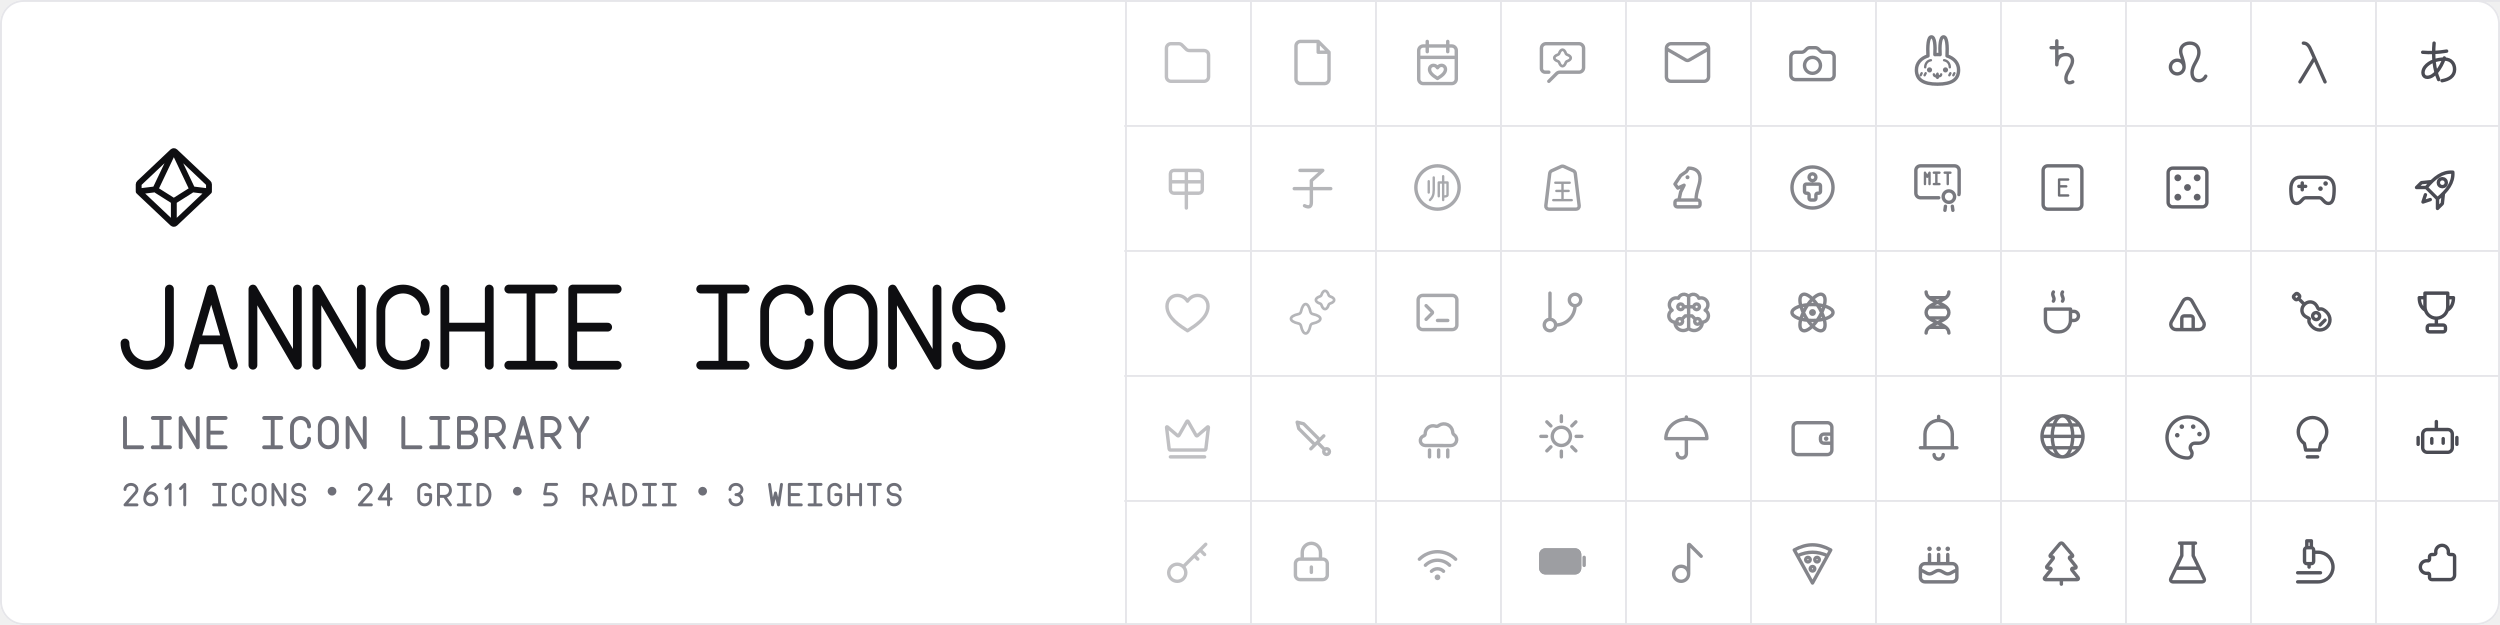
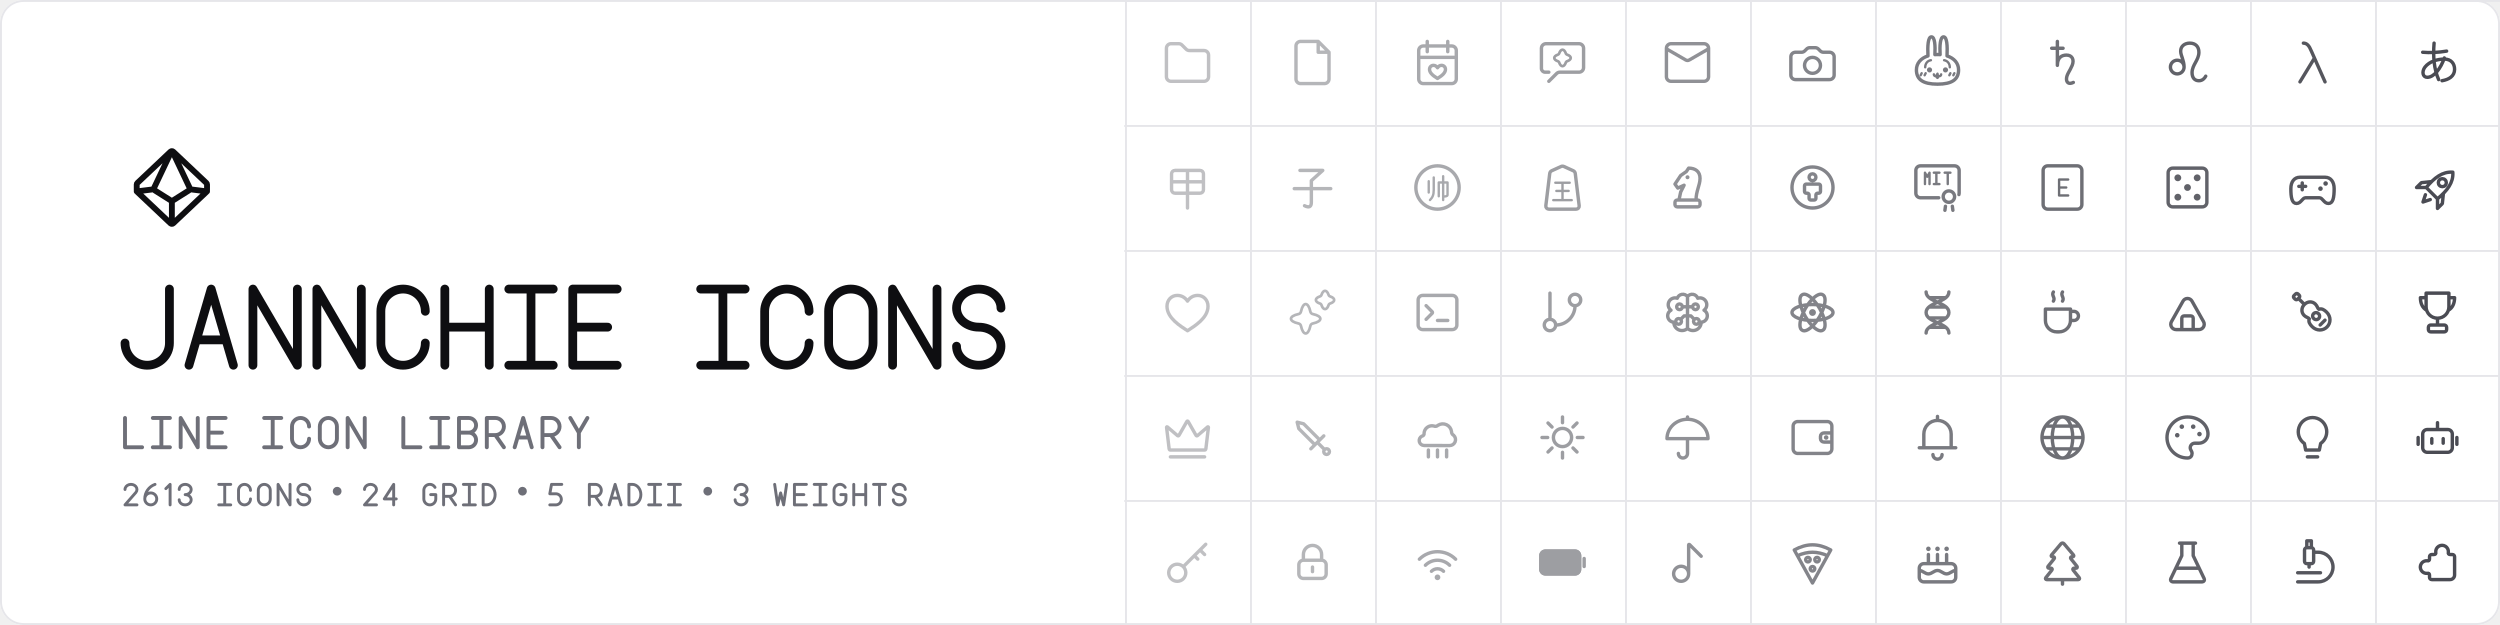
<svg xmlns="http://www.w3.org/2000/svg" width="1280" height="320" viewBox="0 0 1280 320" fill="none" stroke-linecap="round" stroke-linejoin="round">
  <style>
  .bg { fill: #ffffff; } .line { stroke: #e6e6ea; } .ink { stroke: #0e0e11; color: #0e0e11; } .dim { stroke: #6e6f78; } .dim-fill { fill: #6e6f78; } .icons { color: #4a4b53; }
  @media (prefers-color-scheme: dark) { .bg { fill: #0e0e11; } .line { stroke: #1d1d22; } .ink { stroke: #f2f2f4; color: #f2f2f4; } .dim { stroke: #9a9ba4; } .dim-fill { fill: #9a9ba4; } .icons { color: #c2c3ca; } }
</style>
  <rect class="bg" width="1280" height="320" rx="12" />
  <path class="line" d="M576.5 0V320M640.5 0V320M704.5 0V320M768.5 0V320M832.5 0V320M896.5 0V320M960.5 0V320M1024.5 0V320M1088.5 0V320M1152.5 0V320M1216.5 0V320M576 0.5H1280M576 64.5H1280M576 128.5H1280M576 192.5H1280M576 256.5H1280M576 320.5H1280" />
  <rect class="line" x=".5" y=".5" width="1279" height="319" rx="11.5" />
  <g class="icons" stroke="currentColor" stroke-width="1.5">
    <g opacity="0.35">
      <svg x="594" y="18" width="28" height="28" viewBox="0 0 24 24">
        <path d="M4.75 3.75H8.17a2 2 0 0 1 1.42.59l1.82 1.82a2 2 0 0 0 1.42.59h6.42a2 2 0 0 1 2 2v9.5a2 2 0 0 1-2 2H4.75a2 2 0 0 1-2-2V5.75a2 2 0 0 1 2-2z" />
      </svg>
    </g>
    <g opacity="0.41">
      <svg x="658" y="18" width="28" height="28" viewBox="0 0 24 24">
        <path d="M6.75 2.75h7.54a.5.5 0 0 1 .36.15L19.1 7.35a.5.5 0 0 1 .15.36V19.25a2 2 0 0 1-2 2H6.75a2 2 0 0 1-2-2V4.75a2 2 0 0 1 2-2zm7.75 0V7.5h4.75" />
      </svg>
    </g>
    <g opacity="0.48">
      <svg x="722" y="18" width="28" height="28" viewBox="0 0 24 24">
        <path d="M5.75 4.75h12.5a2 2 0 0 1 2 2v12.5a2 2 0 0 1-2 2H5.75a2 2 0 0 1-2-2V6.75a2 2 0 0 1 2-2zm-2 5h16.5M7.5 2.75v4.5m9-4.5v4.5M12 19c-2.5-1.5-3.5-2.75-3.5-4 0-1 .75-1.75 1.75-1.75.75 0 1.35.45 1.75 1.05.4-.6 1-1.05 1.75-1.05 1 0 1.75.75 1.75 1.75 0 1.25-1 2.5-3.5 4z" />
      </svg>
    </g>
    <g opacity="0.54">
      <svg x="786" y="18" width="28" height="28" viewBox="0 0 24 24">
        <path d="M6 16.25H4.38a1.63 1.63 0 0 1-1.63-1.62V5.75a2 2 0 0 1 2-2h14.5a2 2 0 0 1 2 2v8.5a2 2 0 0 1-2 2H10.83a2 2 0 0 0-1.42.59L6 20.25" />
        <path d="M10.6 7.86a1.74 3.62 0 0 1 2.8 0q.17.57.74.74a3.62 1.74 0 0 1 0 2.8q-.57.17-.74.74a1.74 3.62 0 0 1-2.8 0q-.17-.57-.74-.74a3.62 1.74 0 0 1 0-2.8q.57-.17.74-.74z" stroke-width="1.2" />
      </svg>
    </g>
    <g opacity="0.61">
      <svg x="850" y="18" width="28" height="28" viewBox="0 0 24 24">
        <path d="M4.75 3.75h14.5a2 2 0 0 1 2 2v12.5a2 2 0 0 1-2 2H4.75a2 2 0 0 1-2-2V5.75a2 2 0 0 1 2-2zM2.75 6l8.5 4.91a1.5 1.5 0 0 0 1.5 0L21.25 6" />
      </svg>
    </g>
    <g opacity="0.68">
      <svg x="914" y="18" width="28" height="28" viewBox="0 0 24 24">
        <path d="M4.5 7.5H7.17a2 2 0 0 0 1.42-.59l.82-.82a2 2 0 0 1 1.42-.59h2.34a2 2 0 0 1 1.42.59l.82.82a2 2 0 0 0 1.42.59H19.5a2 2 0 0 1 2 2v8a2 2 0 0 1-2 2H4.5a2 2 0 0 1-2-2v-8a2 2 0 0 1 2-2zm4 5.75a3.5 3.5 0 1 0 7 0 3.5 3.5 0 1 0-7 0" />
      </svg>
    </g>
    <g opacity="0.74">
      <svg x="978" y="18" width="28" height="28" viewBox="0 0 24 24">
        <path d="M12 8.5c.39 0 .77.01 1.14.04-.2-3.79 0-7.79 1.52-7.79 1.53 0 1.73 4 1.53 8.36 3.14 1.01 5.06 3.22 5.06 6.14 0 4.25-2.96 6.25-9.25 6.25-6.29 0-9.25-2-9.25-6.25 0-2.92 1.92-5.13 5.06-6.14C7.61 4.75 7.81.75 9.34.75c1.52 0 1.72 4 1.52 7.79.37-.03.75-.04 1.14-.04z" />
        <path d="M6.6 14.1c0-1.6 1-2.9 2.5-3.1m8.3 3.1c0-1.6-1-2.9-2.5-3.1m-4.5 6.2c0 1.1 1.6 1.1 1.6-.3 0 1.4 1.6 1.4 1.6.3M12 16.95c-.6.55-.7 1.5 0 1.8.09.04.52-.81.6-.81m-8-.34l.45-.9m1.3.9l.45-.9m10.4.9l.45-.9m1.3.9l.45-.9" stroke-width="1.05" />
        <path d="M8.5 15.25h0m7 0h0" stroke-width="2.25" stroke-linecap="round" stroke-linejoin="round" />
      </svg>
    </g>
    <g opacity="0.80">
      <svg x="1042" y="18" width="28" height="28" viewBox="0 0 24 24">
-         <path d="M9.5 2.5V13M7 5.5h5M9.5 13c0-3.5 2-4.5 4-4.5 2.5 0 3.5 2 2.5 4.5-1 2.5-2.5 4-2.5 6 0 1.5 1 2.5 3 1.5" />
+         <path d="M9.75 2.75v10.5m-2.5-7.5h5m-2.5 7.5c0-3.5 2-4.5 4-4.5 2.5 0 3.5 2 2.5 4.5-1 2.5-2.5 4-2.5 6 0 1.5 1 2.5 3 1.5" />
      </svg>
    </g>
    <g opacity="0.87">
      <svg x="1106" y="18" width="28" height="28" viewBox="0 0 24 24">
        <path d="M4.5 14a3 3 0 1 0 6 0 3 3 0 1 0-6 0m6 0C10.5 11 9 9 9 7c0-2.2 1.8-3.5 4-3.5 2.5 0 4 1.5 4 4 0 3.5-3 5.5-3 9 0 2 1 3.5 3 3.5 1.5 0 2.5-1 3-2" />
      </svg>
    </g>
    <g opacity="0.94">
      <svg x="1170" y="18" width="28" height="28" viewBox="0 0 24 24">
        <path d="M8 3.5c1.5 0 2.5 1 3.5 3.5l6 13.5m-11 0l6.36-10.44" />
      </svg>
    </g>
    <g opacity="1.00">
      <svg x="1234" y="18" width="28" height="28" viewBox="0 0 24 24">
        <path d="M5.5 7.5c3 .3 7 .1 10.5-.5M10.5 3.5c-.5 6 0 11.5 2 16M15 10c-1.5 4.5-4.5 8.5-7.5 8.5-2 0-2.5-2.5-1-4.5 2-2.5 5.5-3.5 8.5-3.5 3 0 4.5 2 4.5 4.5 0 3-2.5 4.5-5.5 5" />
      </svg>
    </g>
    <g opacity="0.35">
      <svg x="594" y="82" width="28" height="28" viewBox="0 0 24 24">
-         <path d="M6 4.5H17A1.5 1.5 0 0 1 18.5 6v7A1.5 1.5 0 0 1 17 14.5H6A1.5 1.5 0 0 1 4.5 13V6A1.5 1.5 0 0 1 6 4.5zm-1.5 5h14m-7-5V21" />
+         <path d="M6.5 4.5h11A1.5 1.5 0 0 1 19 6v7a1.5 1.5 0 0 1-1.5 1.5H6.5A1.5 1.5 0 0 1 5 13V6A1.5 1.5 0 0 1 6.5 4.5zM5 9.5H19m-7-5V21" />
      </svg>
    </g>
    <g opacity="0.41">
      <svg x="658" y="82" width="28" height="28" viewBox="0 0 24 24">
        <path d="M6.5 4.5h10L11.5 9m0 0v9.5c0 2-1 2.5-3 1.5M4 12.5H20" />
      </svg>
    </g>
    <g opacity="0.48">
      <svg x="722" y="82" width="28" height="28" viewBox="0 0 24 24">
        <path d="M2.5 12a9.5 9.5 0 1 0 19 0 9.5 9.5 0 1 0-19 0" />
        <path d="M8.15 9.25V14.2m2.2-6.6v5.5c0 2.2-.55 3.3-1.65 4.4m3.85-7.7v6.05m0-6.05H16.4v5.5c0 .55-1.15.77-1.92.55m0-8.8V17.5" stroke-width="1.05" />
      </svg>
    </g>
    <g opacity="0.54">
      <svg x="786" y="82" width="28" height="28" viewBox="0 0 24 24">
        <path d="M12.62 2.78l4.11 1.87a1.5 1.5 0 0 1 .87 1.19l1.72 14.17A1.33 1.33 0 0 1 18 21.5H6a1.33 1.33 0 0 1-1.32-1.49L6.4 5.84a1.5 1.5 0 0 1 .87-1.19l4.11-1.87a1.5 1.5 0 0 1 1.24 0z" />
        <path d="M8.85 9.9h6.3M9.3 13.5h5.4M7.95 17.55h8.1M12 9.9v7.65" stroke-width="1.05" />
      </svg>
    </g>
    <g opacity="0.61">
      <svg x="850" y="82" width="28" height="28" viewBox="0 0 24 24">
        <path d="M15.75 17.5c0-4 1.75-6.5 1.75-9.5 0-3-2-4.5-5-4.5L11.5 5 9 6.75 6.5 10.5l1.25 1.75L10.5 11 9 14l-.75 3.5zm-8.25 0h9a1 1 0 0 1 1 1v1a1 1 0 0 1-1 1h-9a1 1 0 0 1-1-1v-1a1 1 0 0 1 1-1z" />
        <path d="M12 7.5h0" stroke-width="1.75" stroke-linecap="round" stroke-linejoin="round" />
      </svg>
    </g>
    <g opacity="0.68">
      <svg x="914" y="82" width="28" height="28" viewBox="0 0 24 24">
        <path d="M3 12a9 9 0 1 0 18 0A9 9 0 1 0 3 12m7.5-4.5a1.5 1.5 0 1 0 3 0 1.5 1.5 0 1 0-3 0m-1.25 3h5.5a.75.75 0 0 1 .75.75v2.5a.75.75 0 0 1-.75.75h-.5a.75.75 0 0 0-.75.75v1.5a.75.75 0 0 1-.75.75h-1.5a.75.75 0 0 1-.75-.75v-1.5a.75.75 0 0 0-.75-.75h-.5a.75.75 0 0 1-.75-.75v-2.5a.75.75 0 0 1 .75-.75z" />
      </svg>
    </g>
    <g opacity="0.74">
      <svg x="978" y="82" width="28" height="28" viewBox="0 0 24 24">
        <path d="M12.53 16.5H4.5a2 2 0 0 1-2-2V4.5a2 2 0 0 1 2-2h0 15a2 2 0 0 1 2 2v10a2 2 0 0 1-.09.6m-5.92 5.13L15.25 22m3.26-1.77L18.75 22M14.5 16a2.5 2.5 0 1 0 5 0 2.5 2.5 0 1 0-5 0" />
        <path d="M6.5 10.5v-5l1 1.79 1-1.79v5m1.89-5h2.46m-1.35 0v5m-1.11 0h2.46m2.3-5h2.52m-1.17 0v5" stroke-width="1.05" />
      </svg>
    </g>
    <g opacity="0.80">
      <svg x="1042" y="82" width="28" height="28" viewBox="0 0 24 24">
        <path d="M5.5 2.5h13a2 2 0 0 1 2 2v15a2 2 0 0 1-2 2H5.5a2 2 0 0 1-2-2V4.5a2 2 0 0 1 2-2z" />
-         <path d="M14.49 8.5H10.5v7h3.99m-3.99-4h3.14" stroke-width="1.05" />
+         <path d="M14.49 8.5H10.5v7h3.99M10.5 12h3.14" stroke-width="1.05" />
      </svg>
    </g>
    <g opacity="0.87">
      <svg x="1106" y="82" width="28" height="28" viewBox="0 0 24 24">
        <path d="M5.5 3.5h13a2 2 0 0 1 2 2v13a2 2 0 0 1-2 2H5.5a2 2 0 0 1-2-2V5.5a2 2 0 0 1 2-2z" />
        <path d="M7.75 7.75h0m8.5 0h0M12 12h0M7.75 16.25h0m8.5 0h0" stroke-width="3" />
      </svg>
    </g>
    <g opacity="0.94">
      <svg x="1170" y="82" width="28" height="28" viewBox="0 0 24 24">
        <path d="M6.5 7.5h11c2.5 0 4 2 4 5 0 4-.5 6.5-2.5 6.5-2 0-2.5-2.5-4-2.5H9C7.5 16.5 7 19 5 19c-2 0-2.5-2.5-2.5-6.5 0-3 1.5-5 4-5zm-.5 4H9M7.5 10v3" />
        <path d="M15.5 12.5h0m2.25-2.25h0" stroke-width="2" />
      </svg>
    </g>
    <g opacity="1.00">
      <svg x="1234" y="82" width="28" height="28" viewBox="0 0 24 24">
        <path d="M18.72 5.28c.35 4.6-2.48 8.13-6.72 11.67L7.05 12c3.54-4.24 7.07-7.07 11.67-6.72zM12.88 8.64a1.75 1.75 45 1 0 2.48 2.48 1.75 1.75 45 1 0-2.48-2.48m-3.47.77l-4.48.47L2.81 12H7.05m7.54 2.59l-.47 4.48L12 21.19V16.95M6.7 15.18L5.64 18.36 8.82 17.3" />
      </svg>
    </g>
    <g opacity="0.35">
      <svg x="594" y="146" width="28" height="28" viewBox="0 0 24 24">
        <path d="M12 20C9 18 3 14.5 3 9.25 3 6.5 5 4.5 7.5 4.5c2 0 3.5 1 4.5 2.5 1-1.5 2.5-2.5 4.5-2.5 2.5 0 4.5 2 4.5 4.75C21 14.5 15 18 12 20z" />
      </svg>
    </g>
    <g opacity="0.41">
      <svg x="658" y="146" width="28" height="28" viewBox="0 0 24 24">
        <path d="M6.97 11.48a2.36 6.48 0 0 1 4.06 0q.19 1.05 1.24 1.24a6.48 2.36 0 0 1 0 4.06q-1.05.19-1.24 1.24a2.36 6.48 0 0 1-4.06 0q-.19-1.05-1.24-1.24a6.48 2.36 0 0 1 0-4.06q1.05-.19 1.24-1.24zm9.01-7.32a1.87 4.02 0 0 1 3.04 0q.17.65.82.82a4.02 1.87 0 0 1 0 3.04q-.65.17-.82.82a1.87 4.02 0 0 1-3.04 0q-.17-.65-.82-.82a4.02 1.87 0 0 1 0-3.04q.65-.17.82-.82z" stroke-width="1.2" />
      </svg>
    </g>
    <g opacity="0.48">
      <svg x="722" y="146" width="28" height="28" viewBox="0 0 24 24">
        <path d="M5.5 4.5h13a2 2 0 0 1 2 2v11a2 2 0 0 1-2 2H5.5a2 2 0 0 1-2-2V6.5a2 2 0 0 1 2-2zM7 9l2.65 2.65a.5.5 0 0 1 0 .7L7 15m5 .5h4.5" />
      </svg>
    </g>
    <g opacity="0.54">
      <svg x="786" y="146" width="28" height="28" viewBox="0 0 24 24">
        <path d="M4 17.5a2.5 2.5 0 1 0 5 0 2.5 2.5 0 1 0-5 0m11-11a2.5 2.5 0 1 0 5 0 2.5 2.5 0 1 0-5 0m-8.5-3V15m11-6A8.5 8.5 0 0 1 9 17.5" />
      </svg>
    </g>
    <g opacity="0.61">
      <svg x="850" y="146" width="28" height="28" viewBox="0 0 24 24">
-         <path d="M12.5 5A2.6 2.6 0 0 0 8 5.75 3 3 0 0 0 5.25 11 2.8 2.8 0 0 0 6.5 16.25a3.6 3.6 0 0 0 6 2.75 3.6 3.6 0 0 0 6-2.75A2.8 2.8 0 0 0 19.75 11 3 3 0 0 0 17 5.75 2.6 2.6 0 0 0 12.5 5zm0 0V19m0-9.5H10.25m0 0a1.25 1.25 0 1 1-2.5 0 1.25 1.25 0 1 1 2.5 0m2.25 4H11L9.5 15m.35.9a1.25 1.25 0 1 1-2.5 0 1.25 1.25 0 1 1 2.5 0M12.5 9.5h2.25m0 0a1.25 1.25 0 1 0 2.5 0 1.25 1.25 0 1 0-2.5 0m-2.25 4H14L15.5 15m-.35.9a1.25 1.25 0 1 0 2.5 0 1.25 1.25 0 1 0-2.5 0" />
+         <path d="M12 5a2.6 2.6 0 0 0-4.5.75A3 3 0 0 0 4.75 11 2.8 2.8 0 0 0 6 16.25 3.6 3.6 0 0 0 12 19a3.6 3.6 0 0 0 6-2.75A2.8 2.8 0 0 0 19.25 11 3 3 0 0 0 16.5 5.75 2.6 2.6 0 0 0 12 5zm0 0V19m0-9.5H9.75m0 0a1.25 1.25 0 1 1-2.5 0 1.25 1.25 0 1 1 2.5 0m2.25 4H10.5L9 15m.35.9a1.25 1.25 0 1 1-2.5 0 1.25 1.25 0 1 1 2.5 0M12 9.5h2.25m0 0a1.25 1.25 0 1 0 2.5 0 1.25 1.25 0 1 0-2.5 0M12 13.5h1.5L15 15m-.35.9a1.25 1.25 0 1 0 2.5 0 1.25 1.25 0 1 0-2.5 0" />
      </svg>
    </g>
    <g opacity="0.68">
      <svg x="914" y="146" width="28" height="28" viewBox="0 0 24 24">
        <path d="M3 12a9 3.5 0 1 0 18 0A9 3.5 0 1 0 3 12zM7.5 4.21a9 3.5 60 1 0 9 15.58 9 3.5 60 1 0-9-15.58zm9 0a9 3.5 120 1 0-9 15.58 9 3.5 120 1 0 9-15.58z" />
        <path d="M12 12h0" stroke-width="3" />
      </svg>
    </g>
    <g opacity="0.74">
      <svg x="978" y="146" width="28" height="28" viewBox="0 0 24 24">
        <path d="M7 3c0 4.5 10 4.5 10 9 0 4.5-10 4.5-10 9M17 3C17 7.5 7 7.5 7 12c0 4.5 10 4.5 10 9M8.34 5.5h7.32M8.22 9.6h7.56M8.22 14.4h7.56M8.34 18.5h7.32" />
      </svg>
    </g>
    <g opacity="0.80">
      <svg x="1042" y="146" width="28" height="28" viewBox="0 0 24 24">
        <path d="M4.5 10.5h11v5a5 5 0 0 1-5 5h-1a5 5 0 0 1-5-5zm11 1H17a2 2 0 0 1 0 4H15.5M8 3C7 4.5 9 5.5 8 7m4-4c-1 1.5 1 2.5 0 4" />
      </svg>
    </g>
    <g opacity="0.87">
      <svg x="1106" y="146" width="28" height="28" viewBox="0 0 24 24">
        <path d="M13.96 6.99l5.08 9.02A2.34 2.34 0 0 1 17 19.5H7a2.34 2.34 0 0 1-2.04-3.49l5.08-9.02a2.25 2.25 0 0 1 3.92 0zM9.5 19.5v-5a1 1 0 0 1 1-1h3a1 1 0 0 1 1 1v5" />
      </svg>
    </g>
    <g opacity="0.94">
      <svg x="1170" y="146" width="28" height="28" viewBox="0 0 24 24">
        <path d="M8.46 8.46c-1.41 1.42-1.48 3.47-.14 4.81.92.92 1.91.92 2.27 1.56-.5 1.2.21 2.33 1.27 3.39 1.91 1.91 4.74 1.91 6.5.14 1.77-1.76 1.77-4.59-.14-6.5-1.06-1.06-2.19-1.77-3.39-1.27-.64-.36-.64-1.35-1.56-2.27-1.34-1.34-3.39-1.27-4.81.14zm4.07 6.19a1.5 1.5-45 1 0 2.12-2.12 1.5 1.5-45 1 0-2.12 2.12m2.83 2.83l2.12-2.12M8.46 8.46L5.81 5.81M3.87 4.58l.71-.71a.75.75-45 0 1 1.06 0l.53.53a.75.75-45 0 1 0 1.06l-.71.71a.75.75-45 0 1-1.06 0l-.53-.53a.75.75-45 0 1 0-1.06z" />
      </svg>
    </g>
    <g opacity="1.00">
      <svg x="1234" y="146" width="28" height="28" viewBox="0 0 24 24">
-         <path d="M6.5 3.5h10v6a5 5 0 0 1-10 0zm0 2H4C4 8 4.9 10 6.73 11M16.5 5.5H19C19 8 18.1 10 16.27 11M11.5 14.5v3m-3 0h6a1 1 0 0 1 1 1v1a1 1 0 0 1-1 1h-6a1 1 0 0 1-1-1v-1a1 1 0 0 1 1-1z" />
+         <path d="M7 3.5H17v6a5 5 0 0 1-10 0zm0 2H4.5C4.5 8 5.4 10 7.23 11M17 5.5h2.5c0 2.5-.9 4.5-2.73 5.5M12 14.5v3m-3 0h6a1 1 0 0 1 1 1v1a1 1 0 0 1-1 1H9a1 1 0 0 1-1-1v-1a1 1 0 0 1 1-1z" />
      </svg>
    </g>
    <g opacity="0.35">
      <svg x="594" y="210" width="28" height="28" viewBox="0 0 24 24">
        <path d="M3.95 17.06L2.81 7.5a.2.2 0 0 1 .32-.17l4.49 3.85a.41.41 0 0 0 .63-.11l3.5-6.14a.29.29 0 0 1 .5 0l3.5 6.14a.41.41 0 0 0 .63.11l4.49-3.85a.2.2 0 0 1 .32.17l-1.14 9.56a.5.5 0 0 1-.49.44H4.44a.5.5 0 0 1-.49-.44zM4.5 20.5h15" />
      </svg>
    </g>
    <g opacity="0.41">
      <svg x="658" y="210" width="28" height="28" viewBox="0 0 24 24">
        <path d="M13.06 15.18L5.99 8.11 5.28 5.28l2.83.71 7.07 7.07m-3.89 3.89l5.66-5.66m-2.83 2.83L17.3 17.3m0 1.77a1.25 1.25-45 1 0 1.77-1.77 1.25 1.25-45 1 0-1.77 1.77" />
      </svg>
    </g>
    <g opacity="0.48">
      <svg x="722" y="210" width="28" height="28" viewBox="0 0 24 24">
-         <path d="M6.6 15.5a2.16 2.16 0 0 1-.95-4.09q1.07-.22.96-1.31a3.45 3.45 0 0 1 4.25-3.15q1.01.42 1.84-.3a3.87 3.87 0 0 1 5.95 2.74q-.01 1.09.93 1.64a2.6 2.6 0 0 1-1.76 4.51zm1.9 2v3m4-3v3m4-3v3" />
+         <path d="M6.1 15.5a2.16 2.16 0 0 1-.95-4.09q1.07-.22.96-1.31a3.45 3.45 0 0 1 4.25-3.15q1.01.42 1.84-.3a3.87 3.87 0 0 1 5.95 2.74q-.01 1.09.93 1.64a2.6 2.6 0 0 1-1.76 4.51zm1.9 2v3m4-3v3m4-3v3" />
      </svg>
    </g>
    <g opacity="0.54">
      <svg x="786" y="210" width="28" height="28" viewBox="0 0 24 24">
-         <path d="M7.5 11.5a4 4 0 1 0 8 0 4 4 0 1 0-8 0m10.5 0h2.5m-4.4 4.6l1.76 1.76M11.5 18v2.5M6.9 16.1L5.14 17.86M5 11.5H2.5M6.9 6.9L5.14 5.14M11.5 5V2.5m4.6 4.4l1.76-1.76" />
+         <path d="M8 12a4 4 0 1 0 8 0 4 4 0 1 0-8 0m10.5 0H21m-4.4 4.6l1.76 1.76M12 18.5V21M7.4 16.6L5.64 18.36M5.5 12H3M7.4 7.4L5.64 5.64M12 5.5V3m4.6 4.4l1.76-1.76" />
      </svg>
    </g>
    <g opacity="0.61">
      <svg x="850" y="210" width="28" height="28" viewBox="0 0 24 24">
-         <path d="M2.5 12.5a9 8.5 0 0 1 18 0zm9-9.5V4m0 8.5V19a2 2 0 0 1-4 0" />
+         <path d="M3 12.5a9 8.5 0 0 1 18 0zM12 3V4m0 8.5V19a2 2 0 0 1-4 0" />
      </svg>
    </g>
    <g opacity="0.68">
      <svg x="914" y="210" width="28" height="28" viewBox="0 0 24 24">
-         <path d="M5.5 5.5h13a2 2 0 0 1 2 2v10a2 2 0 0 1-2 2H5.5a2 2 0 0 1-2-2V7.5a2 2 0 0 1 2-2zm15 5H17A1.5 1.5 0 0 0 15.5 12v1A1.5 1.5 0 0 0 17 14.5h3.5" />
-         <path d="M18 12.5h0" stroke-width="2" />
+         <path d="M5.5 5h13a2 2 0 0 1 2 2V17a2 2 0 0 1-2 2H5.5a2 2 0 0 1-2-2V7a2 2 0 0 1 2-2zm15 5H17a1.5 1.5 0 0 0-1.5 1.5v1A1.5 1.5 0 0 0 17 14h3.5" />
+         <path d="M18 12h0" stroke-width="2" />
      </svg>
    </g>
    <g opacity="0.74">
      <svg x="978" y="210" width="28" height="28" viewBox="0 0 24 24">
-         <path d="M6.5 16.5v-6a6 6 0 0 1 12 0v6m-14 0h16m-10 3a2 2 0 0 0 4 0m-2-16.75V4.5" />
+         <path d="M6 16.5v-6a6 6 0 0 1 12 0v6m-14 0H20m-10 3a2 2 0 0 0 4 0M12 2.75V4.5" />
      </svg>
    </g>
    <g opacity="0.80">
      <svg x="1042" y="210" width="28" height="28" viewBox="0 0 24 24">
-         <path d="M3 11.5a9 9 0 1 0 18 0 9 9 0 1 0-18 0m9-9a4.5 9 0 0 1 0 18 4.5 9 0 0 1 0-18m-9 9H21M4.52 6.5H19.48M4.52 16.5H19.48" />
+         <path d="M3 12a9 9 0 1 0 18 0A9 9 0 1 0 3 12m9-9a4.5 9 0 0 1 0 18A4.5 9 0 0 1 12 3M3 12H21M4.52 7H19.48M4.52 17H19.48" />
      </svg>
    </g>
    <g opacity="0.87">
      <svg x="1106" y="210" width="28" height="28" viewBox="0 0 24 24">
        <path d="M12 3a9 9 0 0 0 0 18c1.4 0 2-1 2-2 0-1.1-.8-1.5-.8-2.5 0-1.1.9-2 2-2H17a4 4 0 0 0 4-4C21 6.4 17 3 12 3z" />
        <path d="M7.5 11h0m2-3.75h0m5 0h0m2.75 3.25h0" stroke-width="2" />
      </svg>
    </g>
    <g opacity="0.94">
      <svg x="1170" y="210" width="28" height="28" viewBox="0 0 24 24">
        <path d="M8.42 14.62a6.25 6.25 0 1 1 7.16 0L15 17.5H9zM9.75 20.5h4.5" />
      </svg>
    </g>
    <g opacity="1.00">
      <svg x="1234" y="210" width="28" height="28" viewBox="0 0 24 24">
-         <path d="M7.5 8.5h9a2 2 0 0 1 2 2v6a2 2 0 0 1-2 2h-9a2 2 0 0 1-2-2v-6a2 2 0 0 1 2-2zm4 0V5m-2 7.5v2m5-2v2M3.5 12v3m17-3v3" />
+         <path d="M7.5 8.5h9a2 2 0 0 1 2 2v6a2 2 0 0 1-2 2h-9a2 2 0 0 1-2-2v-6a2 2 0 0 1 2-2zm4.5 0v-3m-2.5 7v2m5-2v2M3.5 12v3m17-3v3" />
      </svg>
    </g>
    <g opacity="0.35">
      <svg x="594" y="274" width="28" height="28" viewBox="0 0 24 24">
        <path d="M3.75 16.5a3.75 3.75 0 1 0 7.5 0 3.75 3.75 0 1 0-7.5 0m6.4-2.65L20 4M17.5 6.5l2 2M15 9l1.5 1.5" />
      </svg>
    </g>
    <g opacity="0.41">
      <svg x="658" y="274" width="28" height="28" viewBox="0 0 24 24">
-         <path d="M6.5 10.5h10a2 2 0 0 1 2 2v5a2 2 0 0 1-2 2H6.5a2 2 0 0 1-2-2v-5a2 2 0 0 1 2-2zm1 0V7.58a4 4 0 0 1 8 0V10.5m-4 3.5v2.33" />
+         <path d="M8 11h8a2 2 0 0 1 2 2v4a2 2 0 0 1-2 2H8a2 2 0 0 1-2-2V13a2 2 0 0 1 2-2zm0 0V8.5a4 4 0 0 1 8 0V11m-4 3v2" />
      </svg>
    </g>
    <g opacity="0.48">
      <svg x="722" y="274" width="28" height="28" viewBox="0 0 24 24">
        <path d="M9.35 15.85a3.75 3.75 0 0 1 5.3 0M6.7 13.2a7.5 7.5 0 0 1 10.6 0M4.05 10.55a11.25 11.25 0 0 1 15.9 0" />
        <path d="M12 18.5h0" stroke-width="2.5" />
      </svg>
    </g>
    <g opacity="0.54">
      <svg x="786" y="274" width="28" height="28" viewBox="0 0 24 24">
-         <path d="M4.5 6.5h13a2 2 0 0 1 2 2v6a2 2 0 0 1-2 2H4.5a2 2 0 0 1-2-2v-6a2 2 0 0 1 2-2zm17 3.25v3.5" />
-         <path d="M19.5 8.5v6a2 2 0 0 1-2 2H4.5a2 2 0 0 1-2-2v-6a2 2 0 0 1 2-2h13a2 2 0 0 1 2 2z" fill="currentColor" />
+         <path d="M4.5 7h13a2 2 0 0 1 2 2v6a2 2 0 0 1-2 2H4.5a2 2 0 0 1-2-2V9a2 2 0 0 1 2-2zm17 3.25v3.5" />
+         <path d="M19.5 9v6a2 2 0 0 1-2 2H4.5a2 2 0 0 1-2-2V9a2 2 0 0 1 2-2h13a2 2 0 0 1 2 2z" fill="currentColor" />
      </svg>
    </g>
    <g opacity="0.61">
      <svg x="850" y="274" width="28" height="28" viewBox="0 0 24 24">
        <path d="M5.9 16.95a3.3 3.3 0 1 0 6.6 0 3.3 3.3 0 1 0-6.6 0m6.6 0V4.25a.21.21 0 0 1 .35-.15L18 9.25" />
      </svg>
    </g>
    <g opacity="0.68">
      <svg x="914" y="274" width="28" height="28" viewBox="0 0 24 24">
        <path d="M4 6.5c5.5-3 10.5-3 16 0L12 21zM5.4 9C10 7 14 7 18.6 9M9 10.75a1 1 0 1 0 2 0 1 1 0 1 0-2 0m4 0a1 1 0 1 0 2 0 1 1 0 1 0-2 0m-2 4a1 1 0 1 0 2 0 1 1 0 1 0-2 0" />
      </svg>
    </g>
    <g opacity="0.74">
      <svg x="978" y="274" width="28" height="28" viewBox="0 0 24 24">
-         <path d="M6.5 12.5h12a2 2 0 0 1 2 2v4a2 2 0 0 1-2 2H6.5a2 2 0 0 1-2-2v-4a2 2 0 0 1 2-2zm-2 3C6 15.5 7 17 8.5 17c1.5 0 2.5-1.5 4-1.5 1.5 0 2.5 1.5 4 1.5 1.5 0 2.5-1.5 4-1.5m-12-3v-4m4 4v-4m4 4v-4" />
-         <path d="M8.5 6h0m4 0h0m4 0h0" stroke-width="2" />
+         <path d="M6 12.5H18a2 2 0 0 1 2 2v4a2 2 0 0 1-2 2H6a2 2 0 0 1-2-2v-4a2 2 0 0 1 2-2zm-2 3c1.5 0 2.5 1.5 4 1.5 1.5 0 2.5-1.5 4-1.5 1.5 0 2.5 1.5 4 1.5 1.5 0 2.5-1.5 4-1.5m-12-3v-4m4 4v-4m4 4v-4" />
+         <path d="M8 6H8m4 0h0m4 0h0" stroke-width="2" />
      </svg>
    </g>
    <g opacity="0.80">
      <svg x="1042" y="274" width="28" height="28" viewBox="0 0 24 24">
-         <path d="M12.15 3.76l4.2 4.98A.46.46 0 0 1 16 9.5h-.5a.48.48 0 0 0-.37.78l2.75 3.44a.48.48 0 0 1-.38.78h-1a.48.48 0 0 0-.37.78l2.75 3.44a.48.48 0 0 1-.38.78H4.5a.48.48 0 0 1-.37-.78l2.75-3.44a.48.48 0 0 0-.38-.78h-1a.48.48 0 0 1-.37-.78l2.75-3.44A.48.48 0 0 0 7.5 9.5H7a.46.46 0 0 1-.35-.76l4.2-4.98a.85.85 0 0 1 1.3 0zM11.5 19.5v2" />
+         <path d="M12.65 3.76l4.2 4.98a.46.46 0 0 1-.35.76H16a.48.48 0 0 0-.37.78l2.75 3.44a.48.48 0 0 1-.38.78H17a.48.48 0 0 0-.37.78l2.75 3.44a.48.48 0 0 1-.38.78H5a.48.48 0 0 1-.37-.78l2.75-3.44A.48.48 0 0 0 7 14.5H6a.48.48 0 0 1-.37-.78l2.75-3.44A.48.48 0 0 0 8 9.5H7.5a.46.46 0 0 1-.35-.76l4.2-4.98a.85.85 0 0 1 1.3 0zM12 19.5v2" />
      </svg>
    </g>
    <g opacity="0.87">
      <svg x="1106" y="274" width="28" height="28" viewBox="0 0 24 24">
        <path d="M8.5 3.5h7m-6 0V9m5-5.5V9m-5 0L4.65 19.15A.95.95 0 0 0 5.5 20.5h13a.95.95 0 0 0 .85-1.35L14.5 9M6.87 14.5H17.13" />
      </svg>
    </g>
    <g opacity="0.94">
      <svg x="1170" y="274" width="28" height="28" viewBox="0 0 24 24">
        <path d="M9.5 5.5h2a1 1 0 0 1 1 1v5a1 1 0 0 1-1 1h-2a1 1 0 0 1-1-1v-5a1 1 0 0 1 1-1zm0 0v-3h2v3m-1 7V14m-5 2.5h10m-3-9h2a6.5 6.5 0 0 1 0 13h-9" />
      </svg>
    </g>
    <g opacity="1.00">
      <svg x="1234" y="274" width="28" height="28" viewBox="0 0 24 24">
        <path d="M10.42 8.5H9.46a.96.96 0 0 0-.96.96v.96q0 1.06-1.03.81a2.78 2.78 0 1 0 0 5.54q1.03-.25 1.03.81v.96a.96.96 0 0 0 .96.96H17.5a2 2 0 0 0 2-2V9.46a.96.96 0 0 0-.96-.96h-.96q-1.06 0-.81-1.03a2.78 2.78 0 1 0-5.54 0q.25 1.03-.81 1.03z" />
      </svg>
    </g>
  </g>
  <g class="ink" stroke="currentColor" stroke-width="1.5">
    <svg x="64" y="72" width="48" height="48" viewBox="0 0 24 24">
-       <path d="M12.84 2.82l8.5 8.03a.5.5 0 0 1 .16.37v1.56a.5.5 0 0 1-.16.37l-8.5 8.03a.5.5 0 0 1-.68 0l-8.5-8.03a.5.5 0 0 1-.16-.37V11.22a.5.5 0 0 1 .16-.37l8.5-8.03a.5.5 0 0 1 .68 0zm-.12.13l4.34 9.15a.5.5 0 0 1-.18.64l-4.11 2.59a.5.5 0 0 1-.54 0l-4.1-2.59a.5.5 0 0 1-.19-.64l4.35-9.15a.24.24 0 0 1 .43 0zm4.37 9.5L21.5 13m-9 2.41v5.06M7.91 12.45L3.5 13" />
+       <path d="M12.34 2.82l8.5 8.03a.5.5 0 0 1 .16.37v1.56a.5.5 0 0 1-.16.37l-8.5 8.03a.5.5 0 0 1-.68 0l-8.5-8.03A.5.5 0 0 1 3 12.78V11.22a.5.5 0 0 1 .16-.37l8.5-8.03a.5.5 0 0 1 .68 0zm-.12.13l4.34 9.15a.5.5 0 0 1-.18.64l-4.11 2.59a.5.5 0 0 1-.54 0l-4.1-2.59a.5.5 0 0 1-.19-.64l4.35-9.15a.24.24 0 0 1 .43 0zm4.37 9.5L21 13m-9 2.41v5.06M7.41 12.45L3 13" />
    </svg>
  </g>
  <path class="ink" stroke-width="4.5" d="M86.75 148L86.75 175.625A11.375 11.375 0 0 1 64 175.625M96.75 187L108.125 148L119.5 187M100.65 174L115.6 174M129.5 187L129.5 148L152.25 187L152.25 148M162.25 187L162.25 148L185 187L185 148M217.75 159.375A11.375 11.375 0 0 0 195 159.375L195 175.625A11.375 11.375 0 0 0 217.75 175.625M227.75 148L227.75 187M250.5 148L250.5 187M227.75 167.5L250.5 167.5M260.5 148L283.25 148M271.875 148L271.875 187M260.5 187L283.25 187M316 148L293.25 148L293.25 187L316 187M293.25 167.5L311.125 167.5M358.75 148L381.5 148M370.125 148L370.125 187M358.75 187L381.5 187M414.25 159.375A11.375 11.375 0 0 0 391.5 159.375L391.5 175.625A11.375 11.375 0 0 0 414.25 175.625M424.25 159.375A11.375 11.375 0 0 1 447 159.375L447 175.625A11.375 11.375 0 0 1 424.25 175.625ZM457 187L457 148L479.75 187L479.75 148M512.5 157.75A11.375 9.75 0 1 0 501.125 167.5A11.375 9.75 0 1 1 489.75 177.25" />
  <path class="dim" stroke-width="2" d="M64 214L64 229L72.75 229M78.25 214L87 214M82.625 214L82.625 229M78.25 229L87 229M92.5 229L92.5 214L101.25 229L101.25 214M115.5 214L106.75 214L106.75 229L115.5 229M106.75 221.5L113.625 221.5M135.25 214L144 214M139.625 214L139.625 229M135.25 229L144 229M158.25 218.375A4.375 4.375 0 0 0 149.5 218.375L149.5 224.625A4.375 4.375 0 0 0 158.25 224.625M163.75 218.375A4.375 4.375 0 0 1 172.5 218.375L172.5 224.625A4.375 4.375 0 0 1 163.75 224.625ZM178 229L178 214L186.75 229L186.75 214M206.5 214L206.5 229L215.25 229M220.75 214L229.5 214M225.125 214L225.125 229M220.75 229L229.5 229M235 229L235 214L240 214A3.75 3.75 0 0 1 240 221.5L235 221.5M240 221.5A3.75 3.75 0 0 1 240 229L235 229M249.25 229L249.25 214L253.625 214A4.375 4.375 0 0 1 253.625 222.75L249.25 222.75M253.625 222.75L258 229M263.5 229L267.875 214L272.25 229M265 224L270.75 224M277.75 229L277.75 214L282.125 214A4.375 4.375 0 0 1 282.125 222.75L277.75 222.75M282.125 222.75L286.5 229M292 214L296.375 221.5L300.75 214M296.375 221.5L296.375 229" />
  <g class="dim" stroke-width="1.5">
-     <path d="M64 250.625A3.062 2.625 0 1 1 69.565 252.13L64 258.5L70.125 258.5M79.375 248A7.875 7.875 0 0 0 74.125 255.438A3.062 3.062 0 1 0 80.25 255.438A3.062 3.062 0 1 0 74.125 255.438M84.906 250.188L87.094 248L87.094 258.5M92.406 250.188L94.594 248L94.594 258.5M109.375 248L115.5 248M112.438 248L112.438 258.5M109.375 258.5L115.5 258.5M125.625 251.062A3.062 3.062 0 0 0 119.5 251.062L119.5 255.438A3.062 3.062 0 0 0 125.625 255.438M129.625 251.062A3.062 3.062 0 0 1 135.75 251.062L135.75 255.438A3.062 3.062 0 0 1 129.625 255.438ZM139.75 258.5L139.75 248L145.875 258.5L145.875 248M156 250.625A3.062 2.625 0 1 0 152.938 253.25A3.062 2.625 0 1 1 149.875 255.875M184 250.625A3.062 2.625 0 1 1 189.565 252.13L184 258.5L190.125 258.5M198.938 258.5L198.938 248L194.125 255.438L200.25 255.438M220.097 249.531A3.062 3.062 0 0 0 214.375 251.062L214.375 255.438A3.062 3.062 0 0 0 220.5 255.438L220.5 253.25L217.875 253.25M224.5 258.5L224.5 248L227.562 248A3.062 3.062 0 0 1 227.562 254.125L224.5 254.125M227.562 254.125L230.625 258.5M234.625 248L240.75 248M237.688 248L237.688 258.5M234.625 258.5L240.75 258.5M244.75 248L246.5 248A4.375 5.25 0 0 1 246.5 258.5L244.75 258.5ZM285 248L279.75 248L278.875 252.812L281.938 252.812A2.844 2.844 0 0 1 281.938 258.5L278.875 258.5M299.125 258.5L299.125 248L302.188 248A3.062 3.062 0 0 1 302.188 254.125L299.125 254.125M302.188 254.125L305.25 258.5M309.25 258.5L312.312 248L315.375 258.5M310.3 255L314.325 255M319.375 248L321.125 248A4.375 5.25 0 0 1 321.125 258.5L319.375 258.5ZM329.5 248L335.625 248M332.562 248L332.562 258.5M329.5 258.5L335.625 258.5M339.625 248L345.75 248M342.688 248L342.688 258.5M339.625 258.5L345.75 258.5M373.75 250.625A3.062 2.625 0 1 1 376.812 253.25A3.062 2.625 0 1 1 373.75 255.875M394 248L395.531 258.5L397.062 252.375L398.594 258.5L400.125 248M410.25 248L404.125 248L404.125 258.5L410.25 258.5M404.125 253.25L408.938 253.25M414.25 248L420.375 248M417.312 248L417.312 258.5M414.25 258.5L420.375 258.5M430.098 249.531A3.062 3.062 0 0 0 424.375 251.062L424.375 255.438A3.062 3.062 0 0 0 430.5 255.438L430.5 253.25L427.875 253.25M434.5 248L434.5 258.5M440.625 248L440.625 258.5M434.5 253.25L440.625 253.25M444.625 248L450.75 248M447.688 248L447.688 258.5M460.875 250.625A3.062 2.625 0 1 0 457.812 253.25A3.062 2.625 0 1 1 454.75 255.875" />
-     <circle cx="170" cy="251.5" r="1.5" class="dim-fill" />
-     <circle cx="264.875" cy="251.5" r="1.5" class="dim-fill" />
-     <circle cx="359.75" cy="251.5" r="1.5" class="dim-fill" />
+     <path d="M64 250.625A3.062 2.625 0 1 1 69.565 252.13L64 258.5L70.125 258.5M79.375 248A7.875 7.875 0 0 0 74.125 255.438A3.062 3.062 0 1 0 80.25 255.438A3.062 3.062 0 1 0 74.125 255.438M84.906 250.188L87.094 248L87.094 258.5M91.75 250.625A3.062 2.625 0 1 1 94.812 253.25A3.062 2.625 0 1 1 91.75 255.875M112 248L118.125 248M115.062 248L115.062 258.5M112 258.5L118.125 258.5M128.25 251.062A3.062 3.062 0 0 0 122.125 251.062L122.125 255.438A3.062 3.062 0 0 0 128.25 255.438M132.25 251.062A3.062 3.062 0 0 1 138.375 251.062L138.375 255.438A3.062 3.062 0 0 1 132.25 255.438ZM142.375 258.5L142.375 248L148.5 258.5L148.5 248M158.625 250.625A3.062 2.625 0 1 0 155.562 253.25A3.062 2.625 0 1 1 152.5 255.875M186.625 250.625A3.062 2.625 0 1 1 192.19 252.13L186.625 258.5L192.75 258.5M201.562 258.5L201.562 248L196.75 255.438L202.875 255.438M222.722 249.531A3.062 3.062 0 0 0 217 251.062L217 255.438A3.062 3.062 0 0 0 223.125 255.438L223.125 253.25L220.5 253.25M227.125 258.5L227.125 248L230.188 248A3.062 3.062 0 0 1 230.188 254.125L227.125 254.125M230.188 254.125L233.25 258.5M237.25 248L243.375 248M240.312 248L240.312 258.5M237.25 258.5L243.375 258.5M247.375 248L249.125 248A4.375 5.25 0 0 1 249.125 258.5L247.375 258.5ZM287.625 248L282.375 248L281.5 252.812L284.562 252.812A2.844 2.844 0 0 1 284.562 258.5L281.5 258.5M301.75 258.5L301.75 248L304.812 248A3.062 3.062 0 0 1 304.812 254.125L301.75 254.125M304.812 254.125L307.875 258.5M311.875 258.5L314.938 248L318 258.5M312.925 255L316.95 255M322 248L323.75 248A4.375 5.25 0 0 1 323.75 258.5L322 258.5ZM332.125 248L338.25 248M335.188 248L335.188 258.5M332.125 258.5L338.25 258.5M342.25 248L348.375 248M345.312 248L345.312 258.5M342.25 258.5L348.375 258.5M376.375 250.625A3.062 2.625 0 1 1 379.438 253.25A3.062 2.625 0 1 1 376.375 255.875M396.625 248L398.156 258.5L399.688 252.375L401.219 258.5L402.75 248M412.875 248L406.75 248L406.75 258.5L412.875 258.5M406.75 253.25L411.562 253.25M416.875 248L423 248M419.938 248L419.938 258.5M416.875 258.5L423 258.5M432.723 249.531A3.062 3.062 0 0 0 427 251.062L427 255.438A3.062 3.062 0 0 0 433.125 255.438L433.125 253.25L430.5 253.25M437.125 248L437.125 258.5M443.25 248L443.25 258.5M437.125 253.25L443.25 253.25M447.25 248L453.375 248M450.312 248L450.312 258.5M463.5 250.625A3.062 2.625 0 1 0 460.438 253.25A3.062 2.625 0 1 1 457.375 255.875" />
+     <circle cx="172.625" cy="251.5" r="1.5" class="dim-fill" />
+     <circle cx="267.5" cy="251.5" r="1.5" class="dim-fill" />
+     <circle cx="362.375" cy="251.5" r="1.5" class="dim-fill" />
  </g>
</svg>
